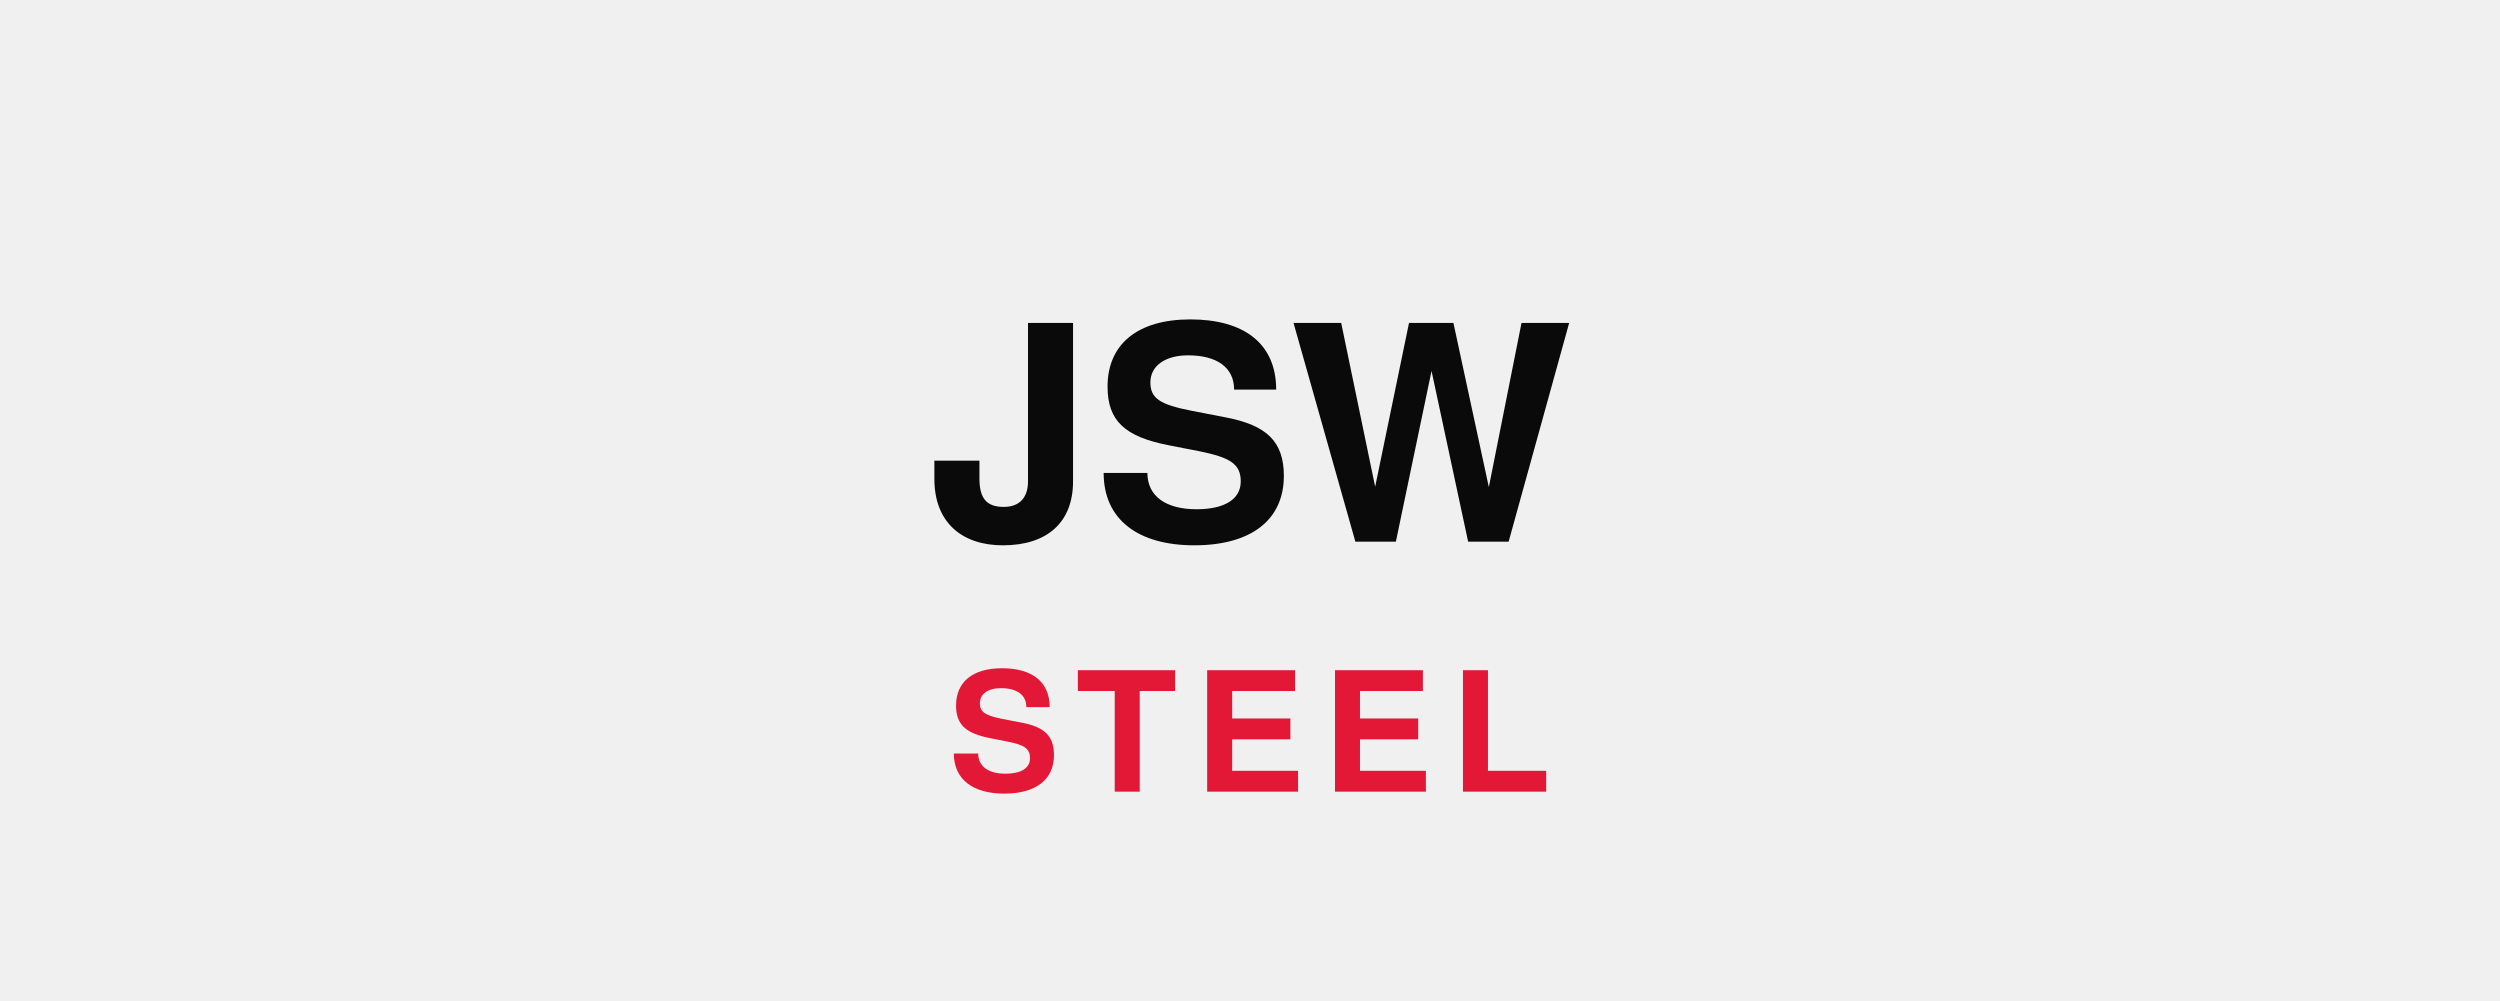
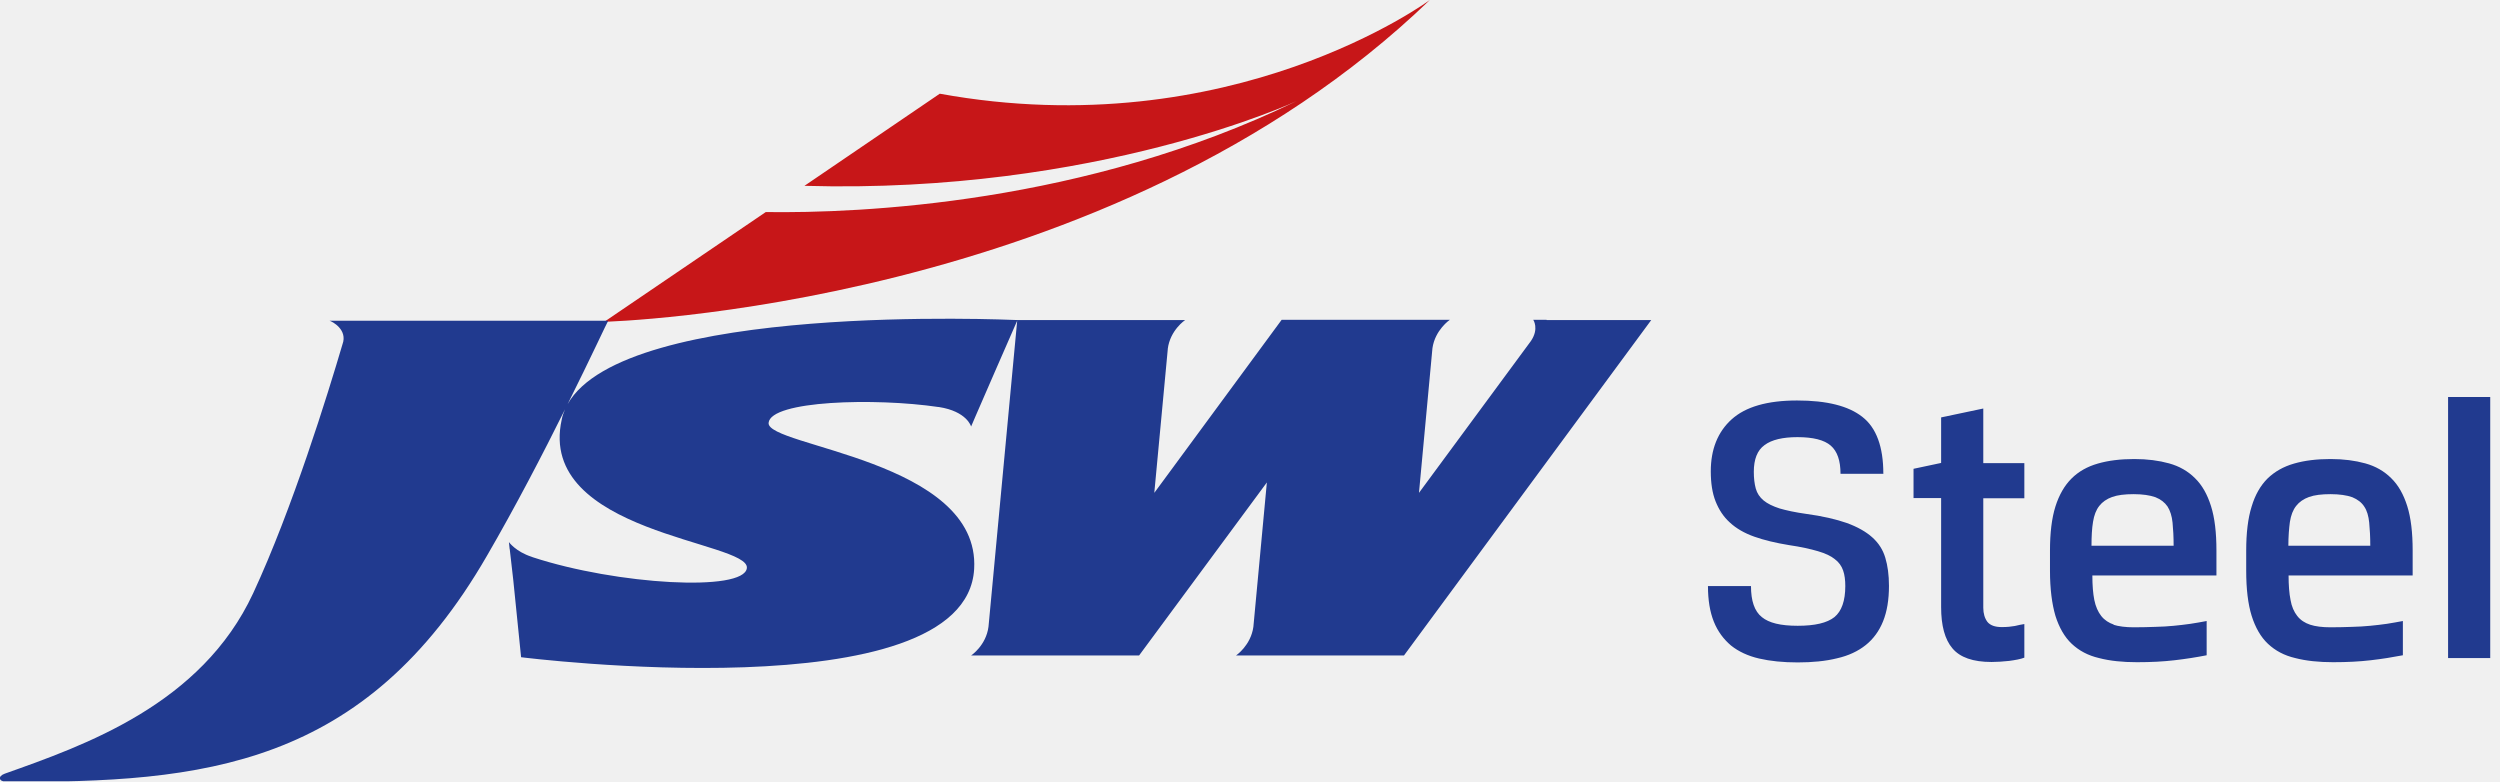
- <svg xmlns="http://www.w3.org/2000/svg" viewBox="0 0 300 120" width="300" height="120">
-   <text x="150" y="65" font-family="'Helvetica Neue', sans-serif" font-size="36" font-weight="900" fill="#0A0A0B" text-anchor="middle">JSW</text>
-   <text x="150" y="95" font-family="'Helvetica Neue', sans-serif" font-size="20" font-weight="600" fill="#E31837" text-anchor="middle" letter-spacing="2">STEEL</text>
+ <svg xmlns="http://www.w3.org/2000/svg" width="160" height="50" viewBox="0 0 160 50" fill="none">
+   <g clip-path="url(#clip0_4043_878)">
+     <path d="M60.148 5.995L51.484 11.893C70.245 12.434 82.984 6.467 82.984 6.467C69.397 13.059 55.031 13.655 49.009 13.572L38.676 20.594C38.676 20.594 70.968 19.789 91.509 0C91.509 0 78.812 9.395 60.134 5.995" fill="#C71618" />
+     <path d="M98.977 20.469H98.129C98.129 20.469 98.518 21.038 97.976 21.829L90.814 31.543L91.676 22.287C91.843 21.108 92.788 20.469 92.788 20.469H89.729H82.025L73.875 31.543L74.737 22.357C74.737 22.357 74.737 22.343 74.737 22.329C74.89 21.121 75.85 20.483 75.85 20.483H74.904H65.1C64.585 20.469 40.011 19.331 36.326 25.867C37.842 22.828 38.857 20.622 38.926 20.525H21.084C21.278 20.58 22.266 21.108 21.918 22.037C20.986 25.201 18.72 32.542 16.202 37.968C12.892 45.088 5.424 47.697 0.307 49.514C-0.166 49.681 -0.083 50.028 0.404 50.028C13.004 50.111 23.351 49.098 31.166 35.568C32.988 32.431 34.768 29.004 36.159 26.201C36.075 26.409 35.992 26.617 35.95 26.853C34.337 34.152 48.008 34.624 47.799 36.359C47.618 37.899 39.483 37.427 34.101 35.665C34.073 35.665 34.059 35.637 34.031 35.637C33.002 35.304 32.571 34.694 32.571 34.694L32.613 35.11C32.613 35.11 32.613 35.138 32.627 35.179L32.849 37.122C33.058 39.176 33.35 42.062 33.35 42.062C33.35 42.062 61.818 45.657 62.346 36.414C62.749 29.434 49.037 28.587 49.19 27.061C49.329 25.632 56.004 25.451 60.051 26.048H60.079C61.887 26.325 62.151 27.297 62.151 27.297L62.443 26.617C62.443 26.589 64.891 21.01 65.1 20.525L63.264 40.106C63.111 41.313 62.151 41.951 62.151 41.951H72.901L81.079 30.877L80.216 40.12C80.05 41.313 79.104 41.951 79.104 41.951H80.036H89.854L105.68 20.483H98.991L98.977 20.469Z" fill="#213A8F" />
+     <path d="M156.677 42.117H159.375V25.409H156.677V42.117ZM147.846 39.98C147.512 39.869 147.234 39.689 147.026 39.425C146.817 39.162 146.664 38.815 146.594 38.398C146.511 37.982 146.469 37.455 146.469 36.83H154.41V35.234C154.41 34.083 154.299 33.139 154.063 32.389C153.826 31.64 153.492 31.043 153.033 30.599C152.588 30.155 152.032 29.836 151.378 29.656C150.725 29.475 149.988 29.378 149.153 29.378C148.263 29.378 147.484 29.475 146.817 29.669C146.135 29.864 145.579 30.183 145.12 30.627C144.675 31.071 144.328 31.668 144.105 32.417C143.869 33.167 143.757 34.11 143.757 35.234V36.525C143.757 37.691 143.869 38.648 144.105 39.411C144.341 40.161 144.689 40.771 145.148 41.202C145.621 41.646 146.191 41.951 146.9 42.117C147.596 42.298 148.416 42.381 149.32 42.381C150.224 42.381 151.003 42.34 151.726 42.256C152.449 42.173 153.131 42.062 153.784 41.937V39.745C153.437 39.814 153.089 39.869 152.755 39.925C152.408 39.967 152.06 40.022 151.698 40.05C151.323 40.091 150.933 40.105 150.53 40.119C150.113 40.133 149.654 40.147 149.153 40.147C148.625 40.147 148.18 40.091 147.846 39.98ZM146.455 34.929C146.455 34.332 146.497 33.819 146.553 33.403C146.622 32.972 146.747 32.639 146.956 32.376C147.151 32.126 147.429 31.931 147.777 31.807C148.124 31.682 148.583 31.626 149.153 31.626C149.724 31.626 150.196 31.696 150.544 31.82C150.878 31.959 151.142 32.154 151.309 32.417C151.49 32.681 151.587 33.028 151.629 33.444C151.67 33.874 151.698 34.36 151.698 34.929H146.455ZM135.302 39.98C134.968 39.869 134.69 39.689 134.481 39.425C134.273 39.162 134.12 38.815 134.036 38.398C133.953 37.982 133.911 37.455 133.911 36.83H141.852V35.234C141.852 34.083 141.741 33.139 141.504 32.389C141.268 31.64 140.934 31.043 140.475 30.599C140.03 30.155 139.474 29.836 138.82 29.656C138.167 29.475 137.43 29.378 136.595 29.378C135.705 29.378 134.926 29.475 134.259 29.669C133.577 29.864 133.021 30.183 132.576 30.627C132.131 31.071 131.783 31.668 131.547 32.417C131.311 33.167 131.199 34.11 131.199 35.234V36.525C131.199 37.691 131.324 38.648 131.547 39.411C131.783 40.161 132.131 40.771 132.59 41.202C133.063 41.646 133.633 41.951 134.342 42.117C135.038 42.298 135.844 42.381 136.762 42.381C137.68 42.381 138.445 42.34 139.168 42.256C139.891 42.173 140.587 42.062 141.226 41.937V39.745C140.879 39.814 140.531 39.869 140.183 39.925C139.836 39.967 139.488 40.022 139.126 40.05C138.751 40.091 138.361 40.105 137.944 40.119C137.527 40.133 137.068 40.147 136.567 40.147C136.039 40.147 135.594 40.091 135.246 39.98M133.856 34.929C133.856 34.332 133.883 33.819 133.953 33.403C134.022 32.972 134.148 32.639 134.356 32.376C134.551 32.126 134.829 31.931 135.177 31.807C135.524 31.682 135.983 31.626 136.554 31.626C137.124 31.626 137.597 31.696 137.944 31.82C138.292 31.959 138.542 32.154 138.723 32.417C138.89 32.681 139.001 33.028 139.043 33.444C139.085 33.874 139.112 34.36 139.112 34.929H133.856ZM129.558 39.939C129.377 39.967 129.169 40.008 128.946 40.064C128.724 40.105 128.446 40.133 128.112 40.133C127.681 40.133 127.375 40.022 127.194 39.8C127.027 39.578 126.93 39.273 126.93 38.898V31.89H129.558V29.642H126.93V26.145L124.232 26.714V29.628L122.466 30.003V31.876H124.232V38.856C124.232 40.036 124.468 40.924 124.955 41.493C125.442 42.076 126.276 42.367 127.458 42.367C127.806 42.367 128.181 42.34 128.585 42.298C128.988 42.242 129.308 42.187 129.558 42.09V39.925V39.939ZM120.533 30.308C120.533 28.601 120.088 27.38 119.197 26.686C118.307 25.978 116.917 25.631 115.011 25.631C113.106 25.631 111.715 26.034 110.825 26.838C109.935 27.643 109.49 28.754 109.49 30.169C109.49 30.919 109.588 31.557 109.796 32.084C110.005 32.611 110.297 33.069 110.714 33.444C111.117 33.819 111.646 34.124 112.272 34.346C112.898 34.568 113.649 34.749 114.497 34.887C115.262 34.998 115.874 35.137 116.347 35.276C116.819 35.415 117.181 35.581 117.431 35.789C117.696 35.984 117.862 36.233 117.96 36.511C118.057 36.789 118.099 37.122 118.099 37.51C118.099 38.454 117.862 39.12 117.403 39.495C116.931 39.869 116.152 40.05 115.053 40.05C113.955 40.05 113.217 39.869 112.759 39.495C112.286 39.12 112.063 38.454 112.063 37.51H109.31C109.31 38.412 109.435 39.162 109.685 39.786C109.935 40.411 110.311 40.91 110.784 41.313C111.27 41.701 111.868 41.979 112.578 42.145C113.301 42.312 114.121 42.395 115.053 42.395C115.985 42.395 116.847 42.312 117.57 42.131C118.307 41.965 118.919 41.673 119.406 41.285C119.893 40.896 120.268 40.383 120.519 39.758C120.769 39.134 120.894 38.385 120.894 37.496C120.894 36.803 120.811 36.192 120.658 35.692C120.505 35.179 120.227 34.749 119.823 34.388C119.42 34.027 118.878 33.722 118.196 33.472C117.515 33.236 116.639 33.028 115.596 32.889C114.9 32.792 114.33 32.667 113.899 32.542C113.468 32.403 113.12 32.237 112.87 32.029C112.619 31.82 112.453 31.571 112.369 31.265C112.286 30.96 112.244 30.613 112.244 30.197C112.244 29.392 112.466 28.823 112.925 28.49C113.384 28.143 114.094 27.977 115.039 27.977C116.041 27.977 116.75 28.157 117.167 28.518C117.584 28.878 117.793 29.475 117.793 30.322H120.546L120.533 30.308Z" fill="#213A8F" />
+   </g>
+   <defs>
+     <clipPath id="clip0_4043_878">
+       <rect width="159.375" height="50" fill="white" />
+     </clipPath>
+   </defs>
</svg>
